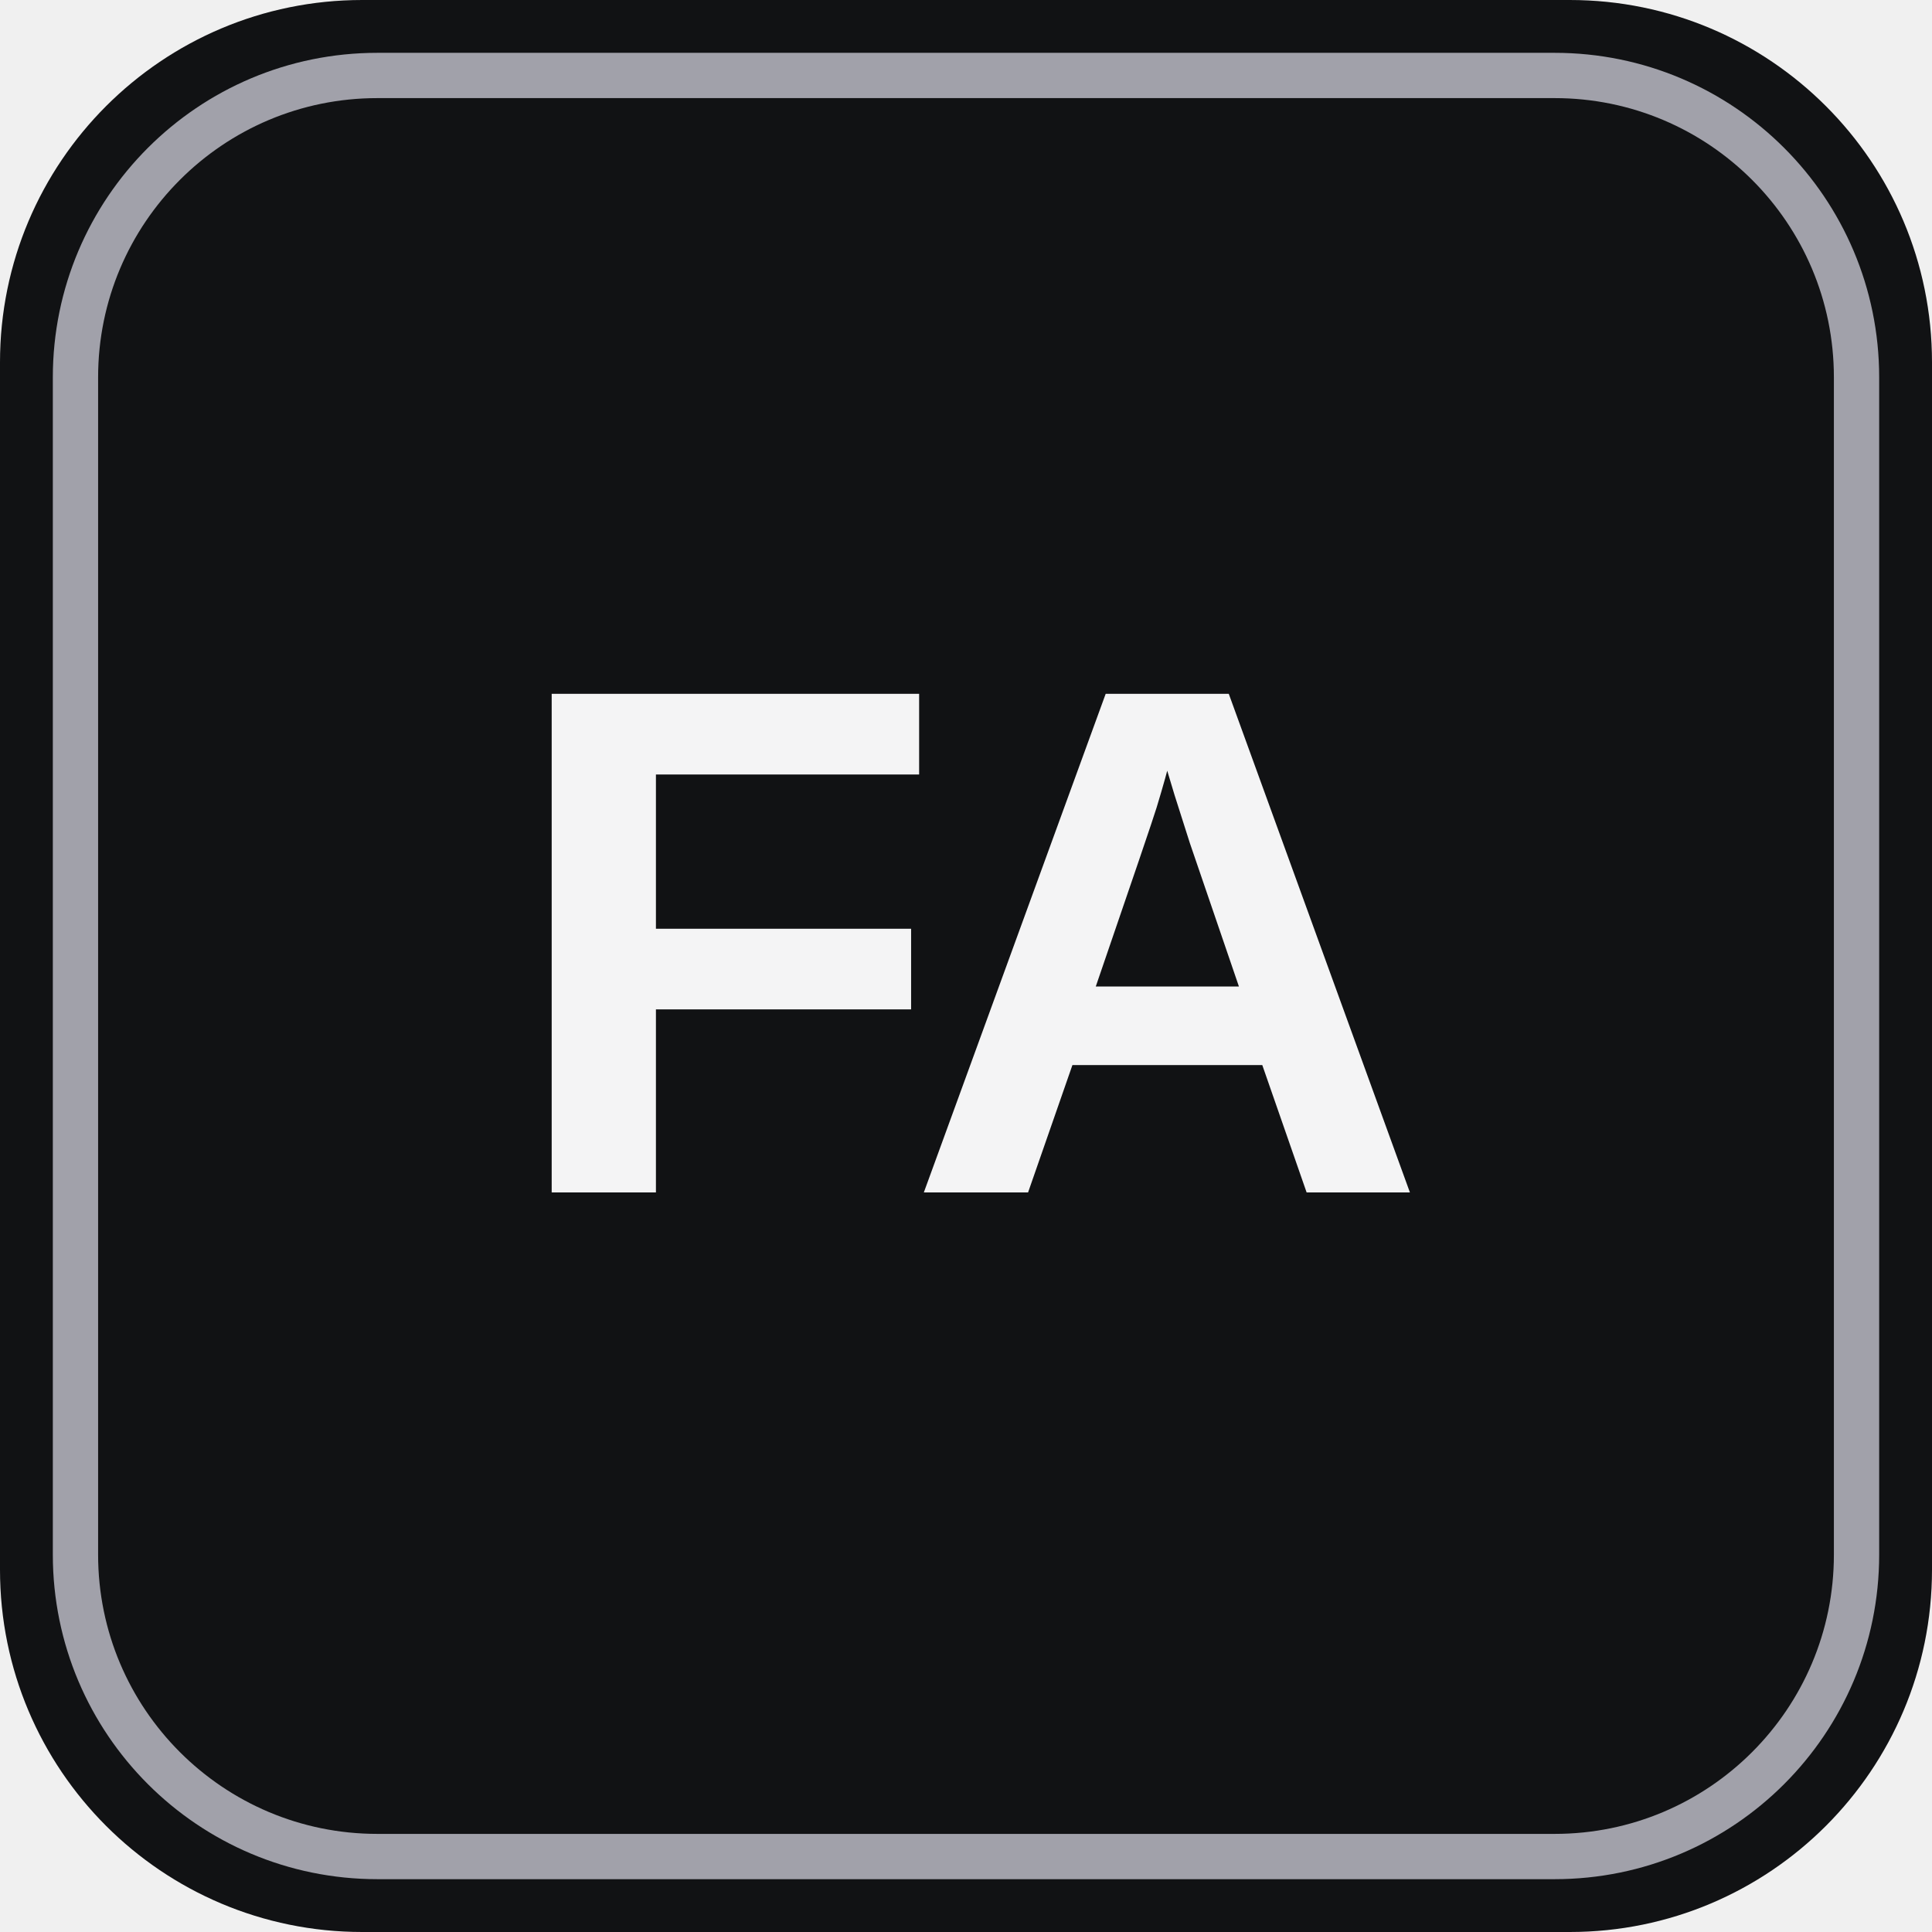
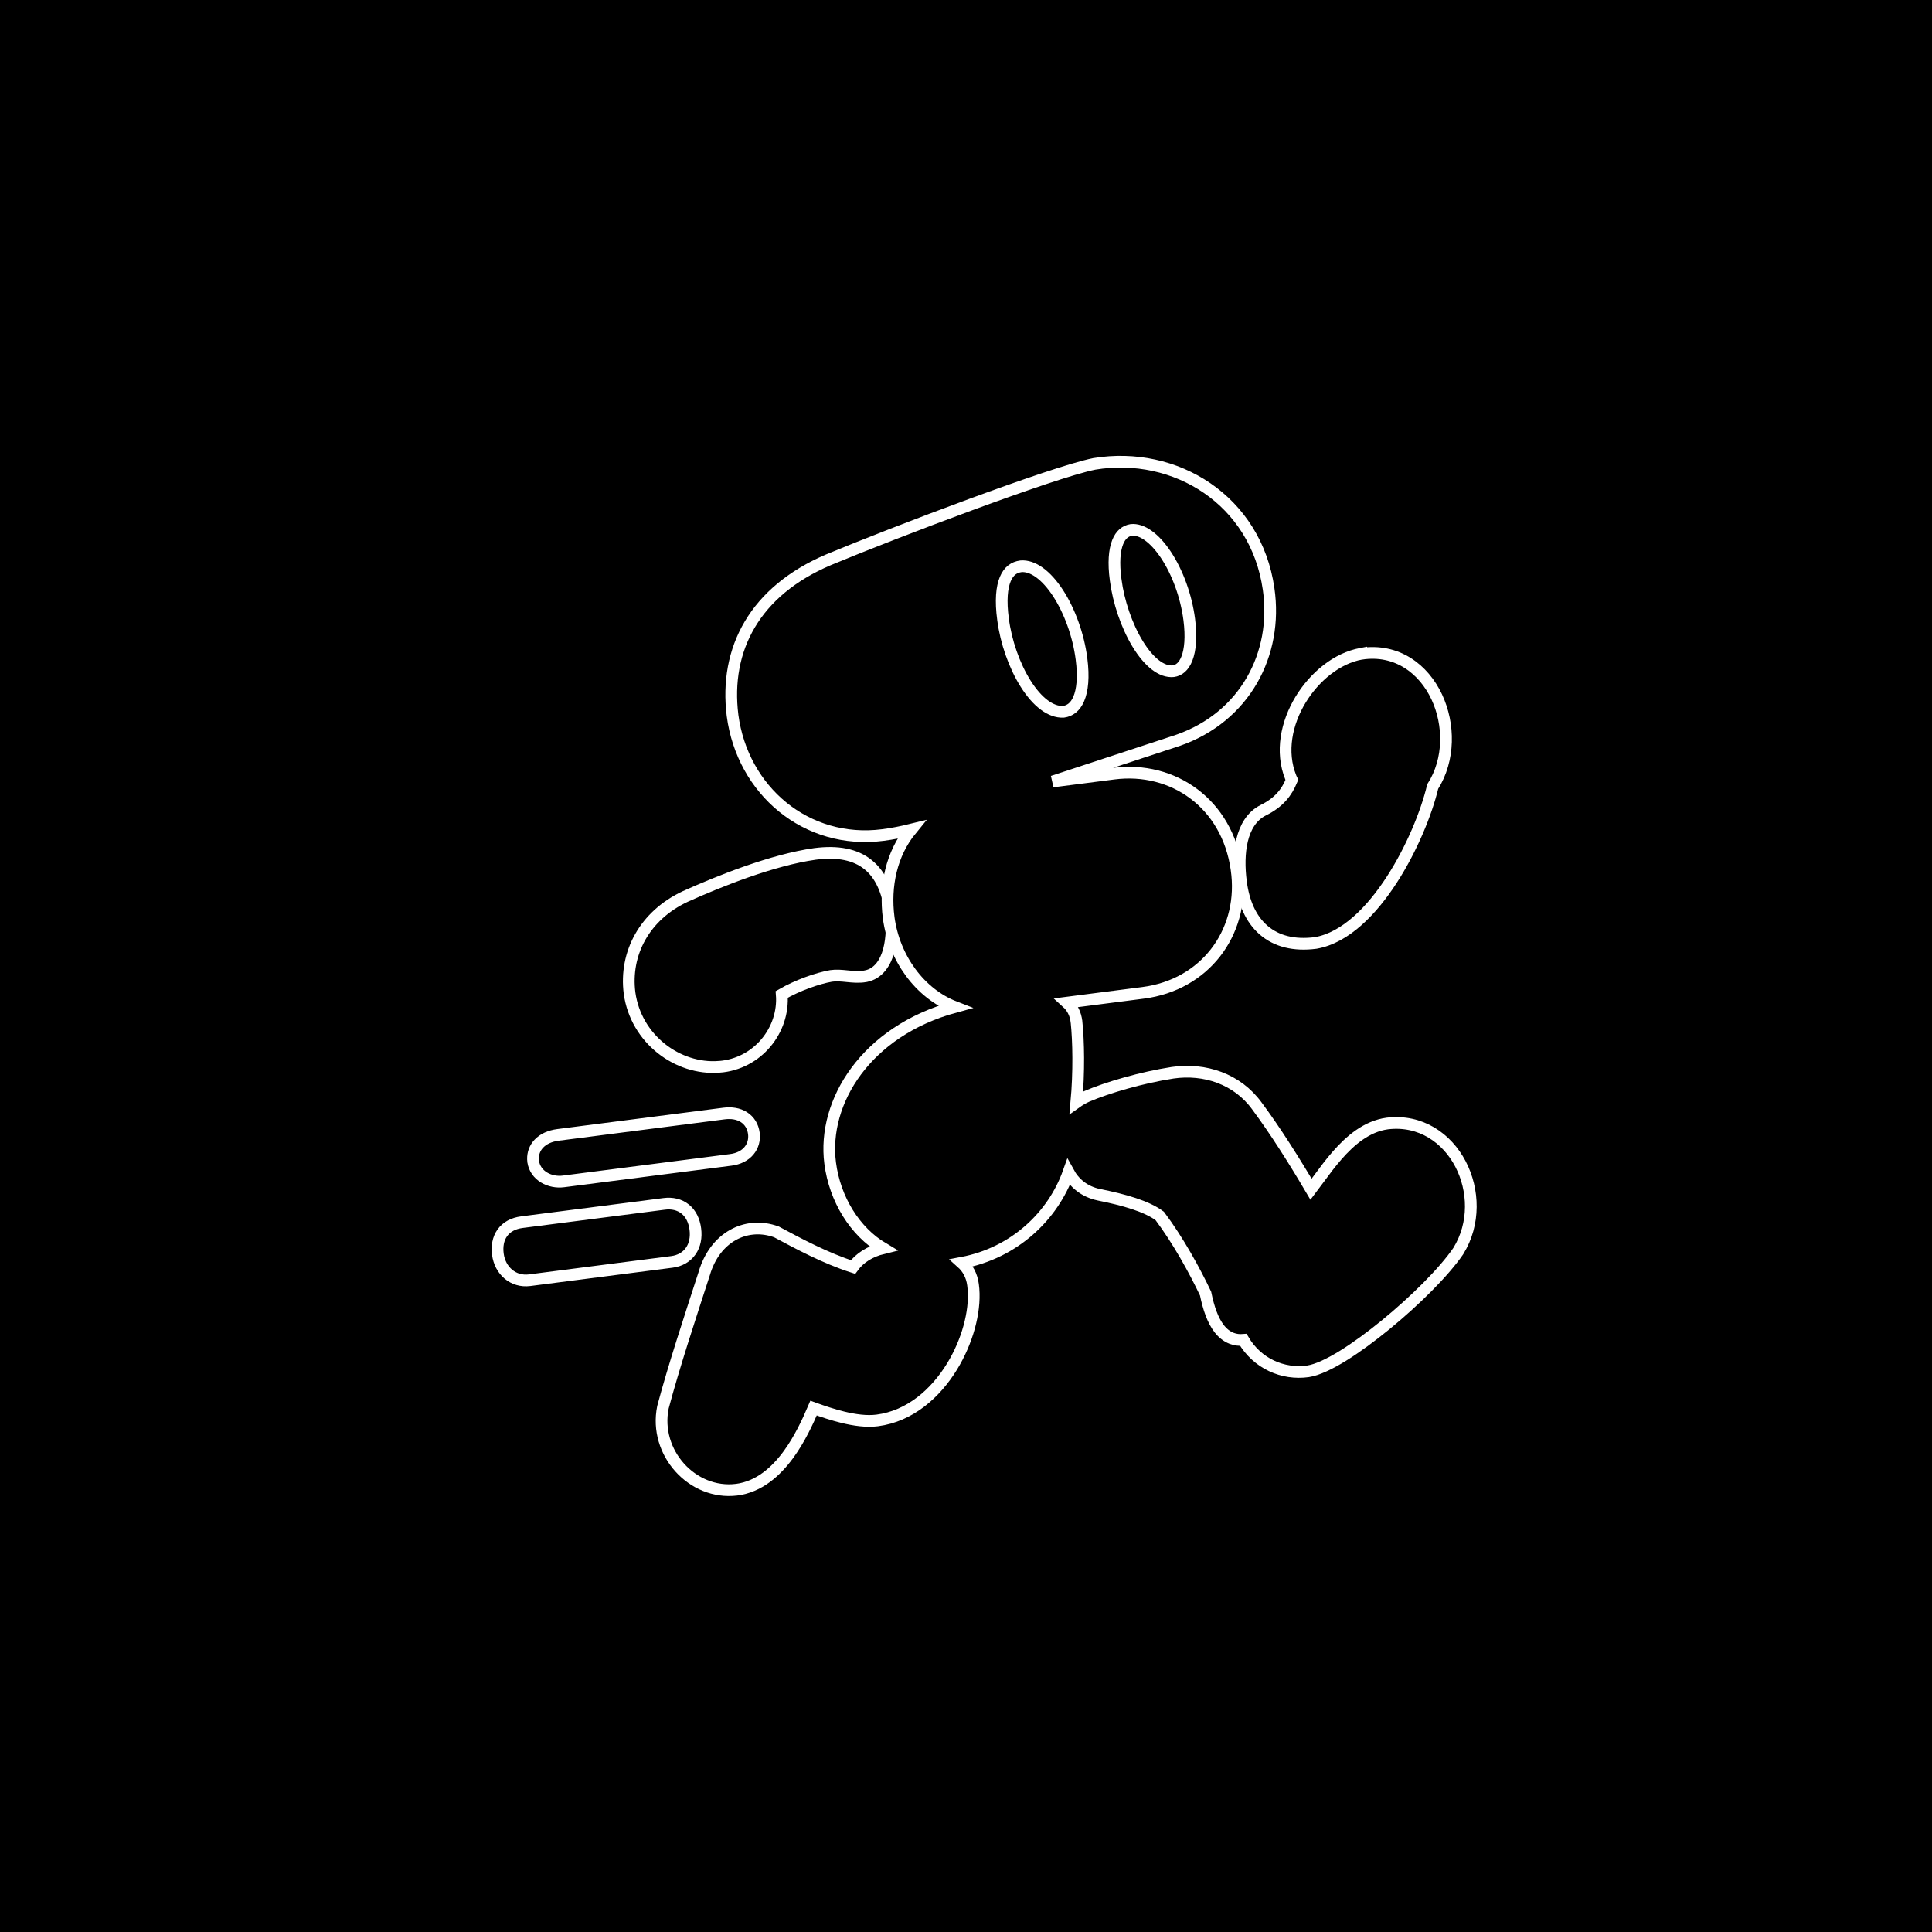
- <svg xmlns="http://www.w3.org/2000/svg" width="128" height="128" viewBox="0 0 128 128">
-   <rect width="128" height="128" rx="24" fill="#111214" />
-   <rect x="5" y="5" width="118" height="118" rx="20" fill="none" stroke="#a1a1aa" stroke-width="3" />
-   <text x="64" y="79" text-anchor="middle" font-family="Arial,sans-serif" font-size="48" font-weight="700" fill="#f4f4f5">FA</text>
+ <svg xmlns="http://www.w3.org/2000/svg" width="135" height="135" viewBox="0 0 135 135" fill="none">
+   <rect width="135" height="135" fill="black" />
+   <path d="M95.117 45.684C97.611 45.305 99.478 46.747 100.393 48.694C101.291 50.607 101.312 53.078 100.112 54.964C99.671 56.81 98.646 59.322 97.254 61.47C96.549 62.559 95.741 63.567 94.856 64.349C93.973 65.13 92.993 65.704 91.944 65.888L91.934 65.89L91.925 65.891C90.418 66.085 89.19 65.771 88.292 64.991C87.401 64.218 86.894 63.04 86.712 61.623C86.584 60.629 86.581 59.593 86.795 58.705C87.01 57.817 87.458 57.019 88.279 56.611L88.279 56.611C89.392 56.062 89.922 55.342 90.246 54.547L90.249 54.538L90.253 54.53C90.26 54.514 90.264 54.502 90.268 54.493C90.267 54.491 90.267 54.488 90.266 54.486C90.254 54.456 90.236 54.417 90.205 54.353L90.2 54.342L90.196 54.33C89.468 52.527 89.9 50.506 90.878 48.892C91.854 47.282 93.427 45.988 95.106 45.685L95.117 45.683L95.117 45.684Z" fill="black" stroke="white" stroke-width="0.818" />
+   <path d="M56.943 59.668C58.533 59.463 59.764 59.699 60.655 60.417C61.541 61.131 62.008 62.256 62.224 63.647L62.226 63.653L62.224 63.654C62.343 64.511 62.34 65.532 62.112 66.389C61.888 67.23 61.405 68.05 60.471 68.217L60.469 68.218C60.018 68.296 59.574 68.25 59.188 68.212C58.788 68.172 58.435 68.139 58.073 68.192C57.105 68.364 55.747 68.844 54.625 69.486C54.824 71.967 52.942 74.348 50.245 74.547L50.244 74.546C47.354 74.766 44.442 72.609 43.992 69.403L43.991 69.398C43.634 66.62 45.033 63.981 47.872 62.649L47.877 62.646C50.288 61.561 53.977 60.086 56.939 59.669L56.943 59.668Z" fill="black" stroke="white" stroke-width="0.818" />
+   <path d="M76.471 32.414C82.13 31.485 87.751 34.934 88.645 41.15C89.308 45.72 86.971 50.096 82.338 51.722L82.33 51.725L73.56 54.607L77.827 54.058C81.965 53.526 85.754 56.136 86.404 60.737L86.452 61.134C86.856 65.218 84.189 68.821 79.87 69.376L74.559 70.06C74.916 70.384 75.158 70.835 75.221 71.4L75.222 71.402C75.363 72.741 75.404 74.914 75.211 77.031C75.426 76.878 75.666 76.738 75.933 76.614L75.944 76.609C77.38 75.991 79.796 75.288 81.931 74.96L81.935 74.959C84.183 74.633 86.454 75.387 87.83 77.282C89.108 79 90.431 81.099 91.611 83.101C91.79 82.867 91.986 82.6 92.2 82.307C92.563 81.812 92.974 81.26 93.433 80.736C94.341 79.698 95.495 78.701 96.933 78.506L96.939 78.505C99.272 78.224 101.11 79.528 102.055 81.339C102.996 83.143 103.084 85.498 101.902 87.414L101.897 87.422L101.892 87.43C100.887 88.897 98.873 90.893 96.838 92.558C95.817 93.393 94.78 94.156 93.847 94.733C92.928 95.3 92.062 95.72 91.399 95.821L91.394 95.822C89.635 96.067 87.849 95.279 86.88 93.626C86.593 93.65 86.319 93.616 86.062 93.517C85.716 93.384 85.431 93.148 85.196 92.847C84.744 92.267 84.448 91.406 84.241 90.392C83.463 88.752 82.322 86.683 81.041 84.969C80.605 84.639 79.988 84.353 79.251 84.108C78.497 83.857 77.645 83.656 76.792 83.486L76.787 83.485C75.757 83.265 75.072 82.67 74.663 81.921C73.588 84.948 70.898 87.549 67.205 88.242C67.608 88.603 67.904 89.11 67.99 89.77L68.024 90.085C68.149 91.694 67.591 93.748 66.52 95.494C65.375 97.36 63.589 98.959 61.294 99.254C60.555 99.349 59.713 99.23 58.891 99.03C58.197 98.86 57.495 98.626 56.848 98.392C56.445 99.336 55.882 100.554 55.107 101.619C54.232 102.82 53.047 103.89 51.473 104.093L51.47 104.093C48.375 104.472 45.684 101.501 46.321 98.347L46.323 98.335L46.326 98.323C47.071 95.52 48.205 92.086 49.21 88.986C49.581 87.724 50.304 86.804 51.216 86.294C52.074 85.814 53.072 85.714 54.037 86.007L54.231 86.071L54.259 86.081L54.285 86.096C55.804 86.91 57.688 87.921 59.606 88.534C60.066 87.904 60.787 87.444 61.695 87.222C59.741 86.059 58.335 83.808 58.008 81.269C57.457 76.984 60.522 72.051 66.711 70.364C64.288 69.426 62.478 66.968 62.096 64.121L62.096 64.119C61.812 61.912 62.283 59.665 63.671 57.971C63.048 58.124 62.383 58.261 61.694 58.349C56.341 59.038 51.881 55.234 51.187 49.993L51.187 49.99C50.899 47.677 51.283 45.501 52.397 43.625C53.511 41.75 55.337 40.205 57.881 39.119L57.884 39.117C60.219 38.145 64.128 36.62 67.813 35.264C71.483 33.914 74.976 32.716 76.456 32.417L76.463 32.415L76.471 32.414ZM70.089 43.281C70.289 44.837 70.872 46.516 71.67 47.779C72.482 49.063 73.423 49.78 74.308 49.737C74.761 49.675 75.136 49.404 75.379 48.835C75.633 48.24 75.736 47.324 75.571 46.044C75.358 44.385 74.742 42.691 73.93 41.444C73.524 40.821 73.079 40.326 72.627 40.001C72.18 39.68 71.747 39.538 71.34 39.57C70.857 39.633 70.483 39.899 70.248 40.456C70.001 41.043 69.91 41.959 70.088 43.278L70.089 43.281ZM77.959 40.524C78.154 42.039 78.721 43.718 79.489 44.982C79.874 45.614 80.297 46.124 80.733 46.46C81.164 46.792 81.582 46.937 81.981 46.901C82.37 46.848 82.713 46.589 82.939 46.009C83.17 45.411 83.256 44.508 83.101 43.297C82.885 41.622 82.266 39.973 81.475 38.779C81.079 38.182 80.65 37.715 80.224 37.413C79.801 37.114 79.405 36.992 79.048 37.028C78.642 37.096 78.308 37.351 78.096 37.89C77.874 38.454 77.795 39.318 77.958 40.521L77.959 40.524Z" fill="black" stroke="white" stroke-width="0.818" />
+   <path d="M50.593 77.808C51.11 77.742 51.596 77.816 51.979 78.06C52.372 78.31 52.614 78.711 52.677 79.198C52.733 79.635 52.622 80.07 52.332 80.415C52.042 80.758 51.604 80.978 51.064 81.047L39.375 82.551C38.416 82.675 37.41 82.157 37.258 81.177L37.256 81.167L37.243 80.994C37.233 80.595 37.369 80.218 37.65 79.918C37.965 79.582 38.431 79.374 38.992 79.301L50.593 77.808Z" fill="black" stroke="white" stroke-width="0.818" />
+   <path d="M46.412 84.121C46.965 84.05 47.48 84.163 47.881 84.487C48.279 84.81 48.512 85.299 48.587 85.883C48.661 86.459 48.56 86.997 48.267 87.417C47.971 87.842 47.509 88.104 46.952 88.176L37.007 89.456C35.859 89.603 34.938 88.792 34.789 87.639C34.719 87.092 34.8 86.567 35.096 86.15C35.396 85.727 35.873 85.477 36.468 85.4L46.412 84.121Z" fill="black" stroke="white" stroke-width="0.818" />
</svg>
